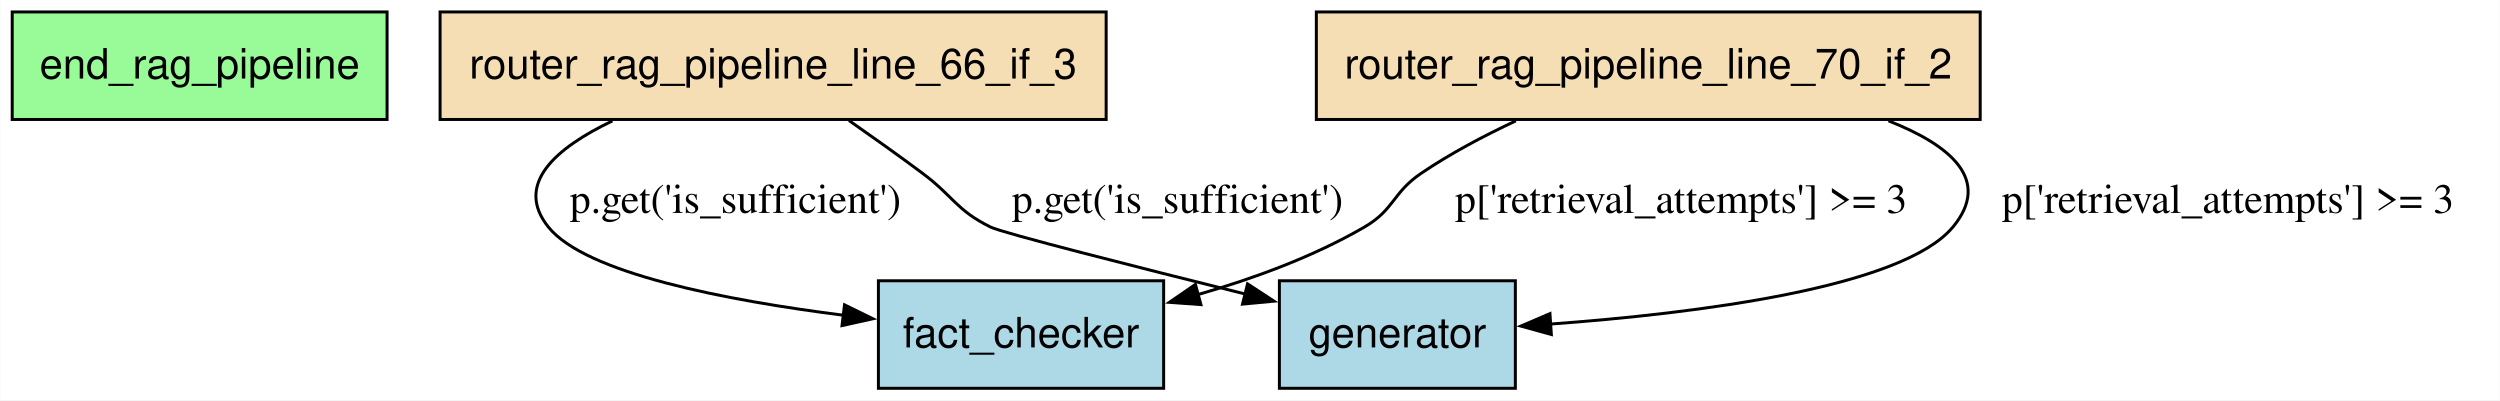
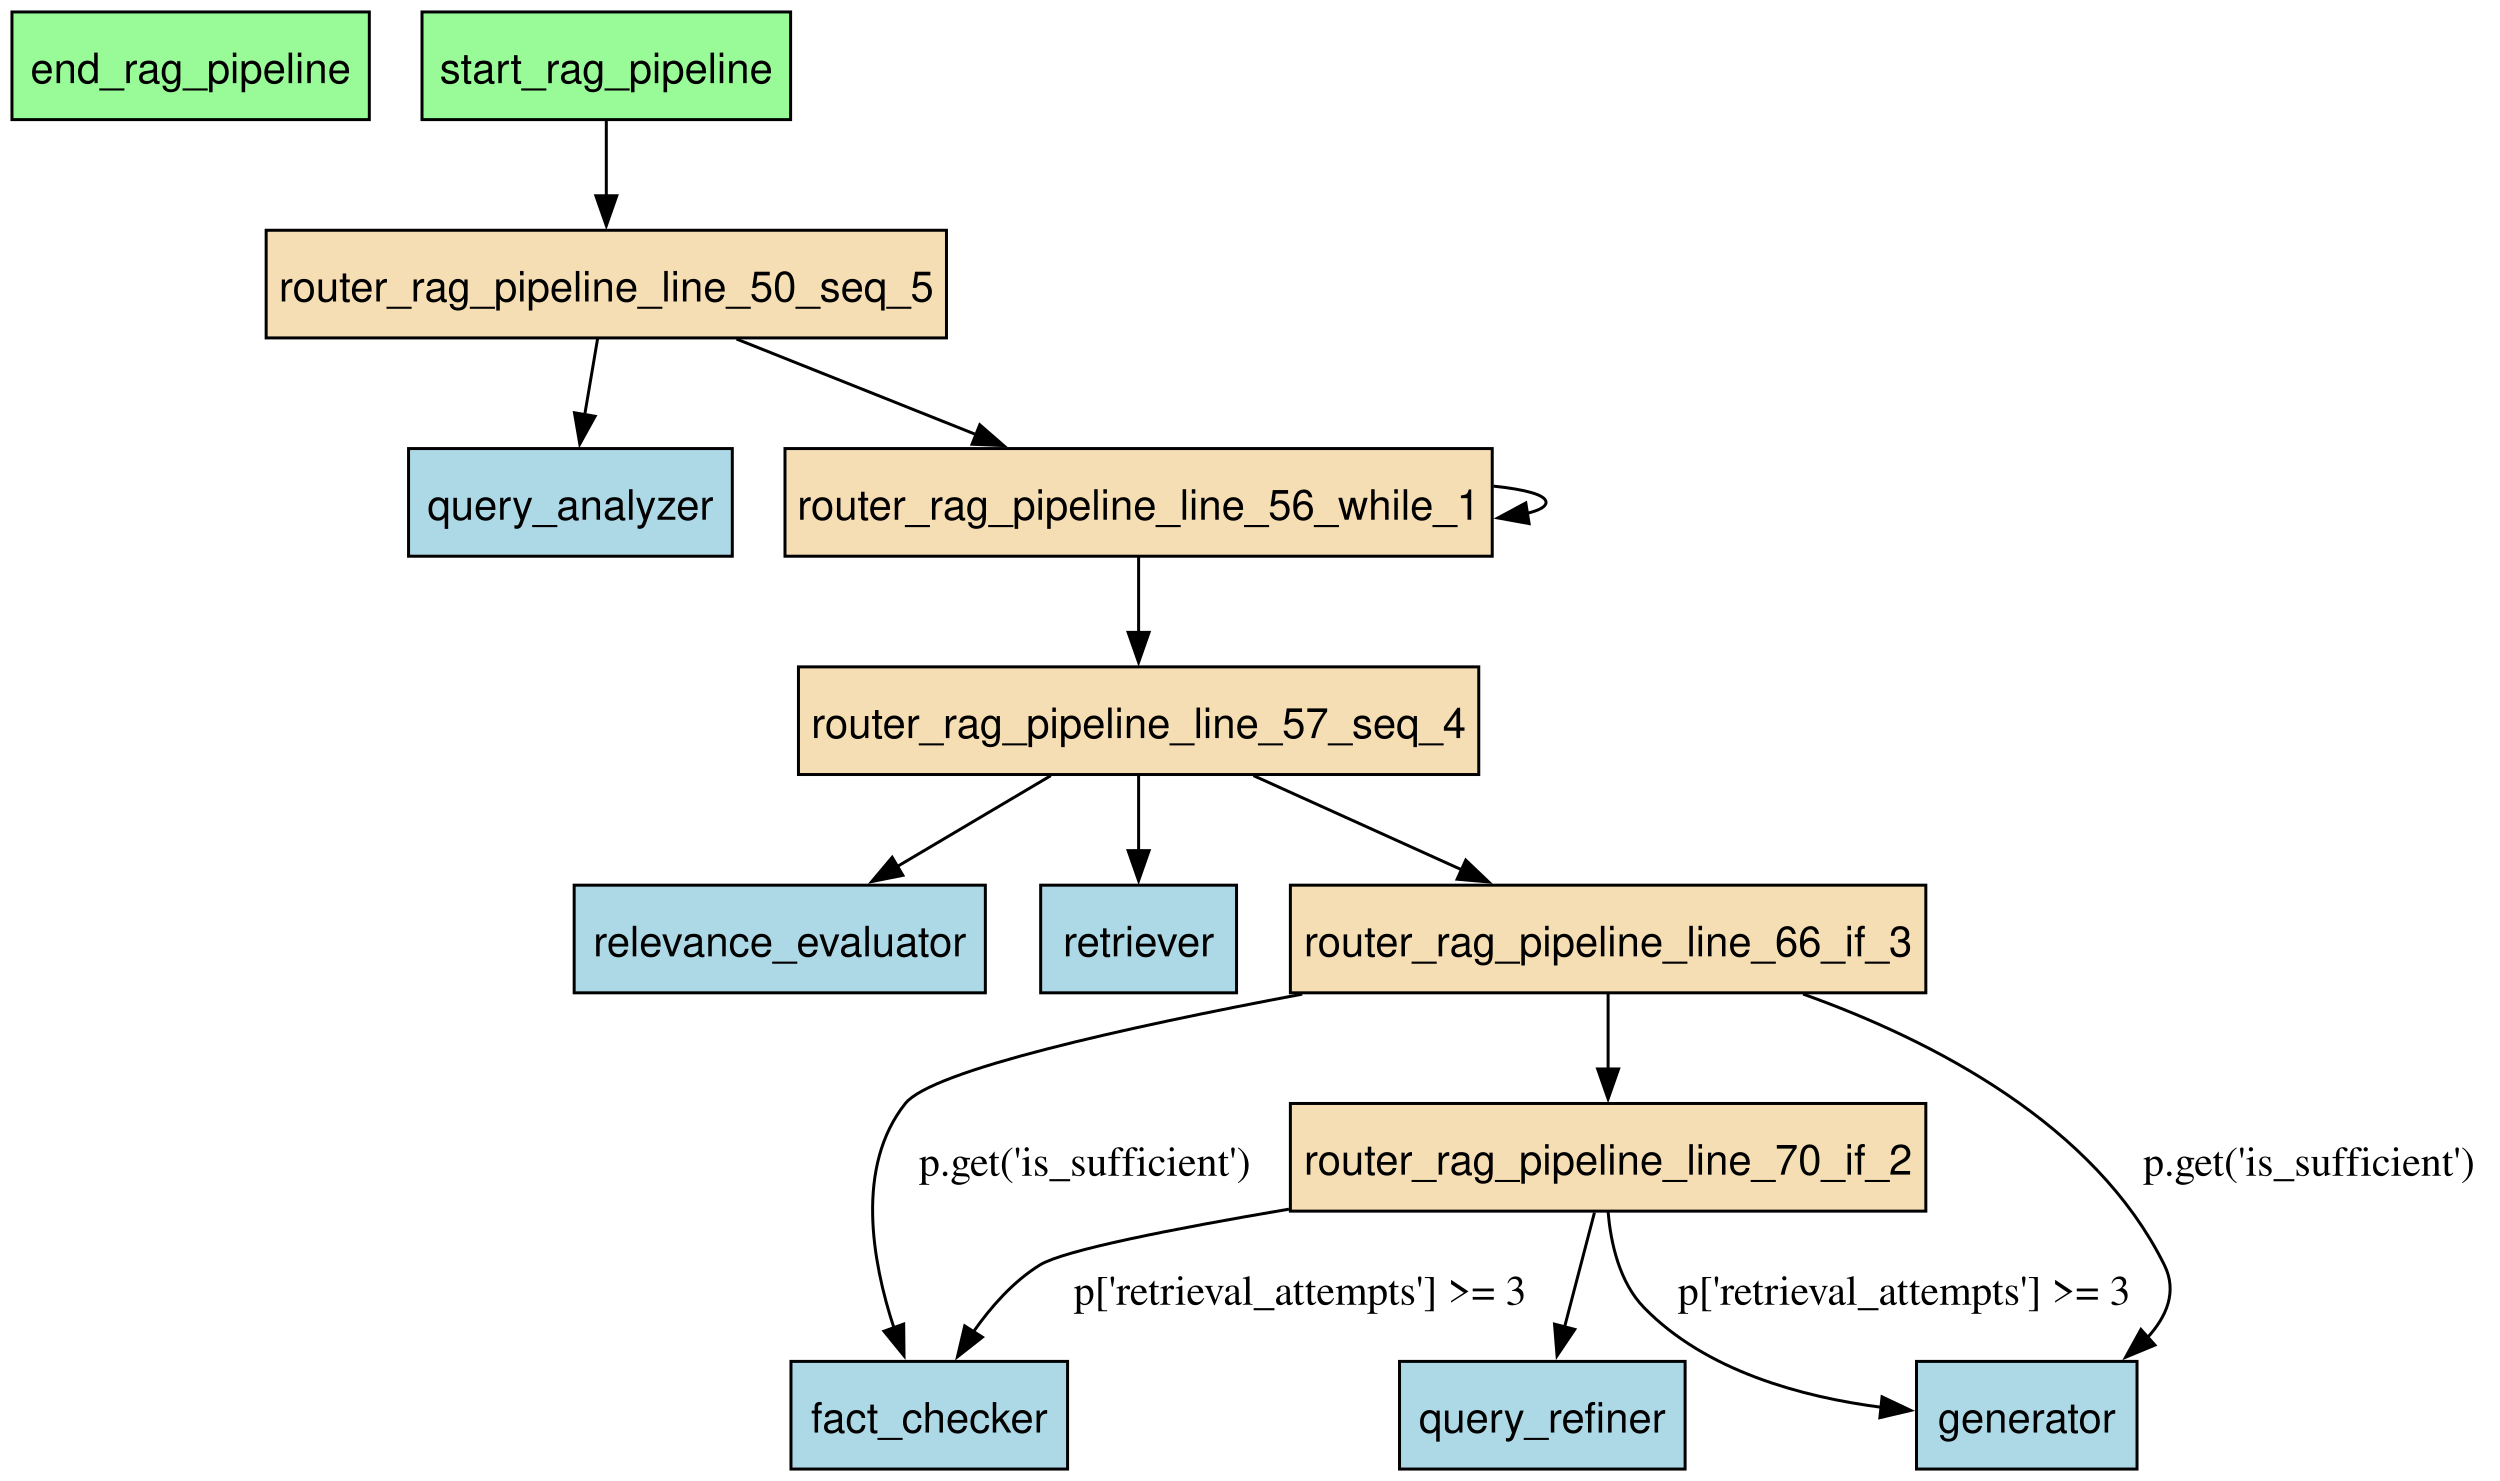
- <svg xmlns="http://www.w3.org/2000/svg" width="837pt" height="134pt" viewBox="0.00 0.00 836.82 134.00">
-   <g id="graph0" class="graph" transform="scale(1 1) rotate(0) translate(4 130)">
-     <polygon fill="white" stroke="none" points="-4,4 -4,-130 832.82,-130 832.82,4 -4,4" />
+ <svg xmlns="http://www.w3.org/2000/svg" width="836pt" height="495pt" viewBox="0.00 0.00 836.00 495.00">
+   <g id="graph0" class="graph" transform="scale(1 1) rotate(0) translate(4 491.25)">
+     <polygon fill="white" stroke="none" points="-4,4 -4,-491.25 832.12,-491.25 832.12,4 -4,4" />
    <g id="node1" class="node">
-       <polygon fill="palegreen" stroke="black" points="125.5,-126 0,-126 0,-90 125.5,-90 125.5,-126" />
-       <text text-anchor="middle" x="62.75" y="-103.7" font-family="Helvetica,sans-Serif" font-size="14.00">end_rag_pipeline</text>
+       <polygon fill="palegreen" stroke="black" points="119.5,-487.25 0,-487.25 0,-451.25 119.5,-451.25 119.5,-487.25" />
+       <text xml:space="preserve" text-anchor="middle" x="59.75" y="-463.45" font-family="Helvetica,sans-Serif" font-size="14.00">end_rag_pipeline</text>
    </g>
    <g id="node2" class="node">
-       <polygon fill="lightblue" stroke="black" points="385.5,-36 290,-36 290,0 385.5,0 385.5,-36" />
-       <text text-anchor="middle" x="337.75" y="-13.7" font-family="Helvetica,sans-Serif" font-size="14.00">fact_checker</text>
+       <polygon fill="lightblue" stroke="black" points="353,-36 260.5,-36 260.5,0 353,0 353,-36" />
+       <text xml:space="preserve" text-anchor="middle" x="306.75" y="-12.2" font-family="Helvetica,sans-Serif" font-size="14.00">fact_checker</text>
    </g>
    <g id="node3" class="node">
-       <polygon fill="lightblue" stroke="black" points="503.25,-36 424.25,-36 424.25,0 503.25,0 503.25,-36" />
-       <text text-anchor="middle" x="463.75" y="-13.7" font-family="Helvetica,sans-Serif" font-size="14.00">generator</text>
+       <polygon fill="lightblue" stroke="black" points="710.62,-36 636.88,-36 636.88,0 710.62,0 710.62,-36" />
+       <text xml:space="preserve" text-anchor="middle" x="673.75" y="-12.2" font-family="Helvetica,sans-Serif" font-size="14.00">generator</text>
    </g>
    <g id="node4" class="node">
-       <polygon fill="wheat" stroke="black" points="366.25,-126 143.25,-126 143.25,-90 366.25,-90 366.25,-126" />
-       <text text-anchor="middle" x="254.75" y="-103.7" font-family="Helvetica,sans-Serif" font-size="14.00">router_rag_pipeline_line_66_if_3</text>
+       <polygon fill="lightblue" stroke="black" points="240.88,-341.25 132.62,-341.25 132.62,-305.25 240.88,-305.25 240.88,-341.25" />
+       <text xml:space="preserve" text-anchor="middle" x="186.75" y="-317.45" font-family="Helvetica,sans-Serif" font-size="14.00">query_analyzer</text>
+     </g>
+     <g id="node5" class="node">
+       <polygon fill="lightblue" stroke="black" points="559.5,-36 464,-36 464,0 559.5,0 559.5,-36" />
+       <text xml:space="preserve" text-anchor="middle" x="511.75" y="-12.2" font-family="Helvetica,sans-Serif" font-size="14.00">query_refiner</text>
+     </g>
+     <g id="node6" class="node">
+       <polygon fill="lightblue" stroke="black" points="325.5,-195.25 188,-195.25 188,-159.25 325.5,-159.25 325.5,-195.25" />
+       <text xml:space="preserve" text-anchor="middle" x="256.75" y="-171.45" font-family="Helvetica,sans-Serif" font-size="14.00">relevance_evaluator</text>
+     </g>
+     <g id="node7" class="node">
+       <polygon fill="lightblue" stroke="black" points="409.5,-195.25 344,-195.25 344,-159.25 409.5,-159.25 409.5,-195.25" />
+       <text xml:space="preserve" text-anchor="middle" x="376.75" y="-171.45" font-family="Helvetica,sans-Serif" font-size="14.00">retriever</text>
+     </g>
+     <g id="node8" class="node">
+       <polygon fill="wheat" stroke="black" points="312.5,-414.25 85,-414.25 85,-378.25 312.5,-378.25 312.5,-414.25" />
+       <text xml:space="preserve" text-anchor="middle" x="198.75" y="-390.45" font-family="Helvetica,sans-Serif" font-size="14.00">router_rag_pipeline_line_50_seq_5</text>
+     </g>
+     <g id="edge13" class="edge">
+       <path fill="none" stroke="black" d="M195.85,-378.06C194.55,-370.39 192.99,-361.14 191.52,-352.49" />
+       <polygon fill="black" stroke="black" points="195,-352.05 189.88,-342.77 188.1,-353.21 195,-352.05" />
+     </g>
+     <g id="node9" class="node">
+       <polygon fill="wheat" stroke="black" points="495,-341.25 258.5,-341.25 258.5,-305.25 495,-305.25 495,-341.25" />
+       <text xml:space="preserve" text-anchor="middle" x="376.75" y="-317.45" font-family="Helvetica,sans-Serif" font-size="14.00">router_rag_pipeline_line_56_while_1</text>
+     </g>
+     <g id="edge14" class="edge">
+       <path fill="none" stroke="black" d="M242.29,-377.88C266.54,-368.21 296.93,-356.09 322.69,-345.81" />
+       <polygon fill="black" stroke="black" points="323.64,-349.2 331.63,-342.25 321.05,-342.7 323.64,-349.2" />
+     </g>
+     <g id="edge12" class="edge">
+       <path fill="none" stroke="black" d="M495.41,-328.69C506.21,-327.56 513,-325.75 513,-323.25 513,-321.81 510.73,-320.59 506.73,-319.61" />
+       <polygon fill="black" stroke="black" points="507.33,-316.16 496.91,-318.05 506.23,-323.07 507.33,-316.16" />
+     </g>
+     <g id="node10" class="node">
+       <polygon fill="wheat" stroke="black" points="490.5,-268.25 263,-268.25 263,-232.25 490.5,-232.25 490.5,-268.25" />
+       <text xml:space="preserve" text-anchor="middle" x="376.75" y="-244.45" font-family="Helvetica,sans-Serif" font-size="14.00">router_rag_pipeline_line_57_seq_4</text>
+     </g>
+     <g id="edge11" class="edge">
+       <path fill="none" stroke="black" d="M376.75,-305.06C376.75,-297.48 376.75,-288.35 376.75,-279.79" />
+       <polygon fill="black" stroke="black" points="380.25,-279.79 376.75,-269.79 373.25,-279.79 380.25,-279.79" />
+     </g>
+     <g id="edge9" class="edge">
+       <path fill="none" stroke="black" d="M347.39,-231.88C331.85,-222.68 312.55,-211.27 295.77,-201.33" />
+       <polygon fill="black" stroke="black" points="297.91,-198.54 287.52,-196.46 294.34,-204.56 297.91,-198.54" />
+     </g>
+     <g id="edge8" class="edge">
+       <path fill="none" stroke="black" d="M376.75,-232.06C376.75,-224.48 376.75,-215.35 376.75,-206.79" />
+       <polygon fill="black" stroke="black" points="380.25,-206.79 376.75,-196.79 373.25,-206.79 380.25,-206.79" />
+     </g>
+     <g id="node11" class="node">
+       <polygon fill="wheat" stroke="black" points="640,-195.25 427.5,-195.25 427.5,-159.25 640,-159.25 640,-195.25" />
+       <text xml:space="preserve" text-anchor="middle" x="533.75" y="-171.45" font-family="Helvetica,sans-Serif" font-size="14.00">router_rag_pipeline_line_66_if_3</text>
+     </g>
+     <g id="edge10" class="edge">
+       <path fill="none" stroke="black" d="M415.16,-231.88C436.16,-222.38 462.4,-210.52 484.85,-200.36" />
+       <polygon fill="black" stroke="black" points="486.15,-203.62 493.82,-196.31 483.26,-197.24 486.15,-203.62" />
+     </g>
+     <g id="edge7" class="edge">
+       <path fill="none" stroke="black" d="M431.45,-158.81C372.18,-147.66 307.53,-133.28 298.75,-122.25 282.08,-101.31 287.5,-69.82 294.96,-47.12" />
+       <polygon fill="black" stroke="black" points="298.19,-48.48 298.3,-37.88 291.61,-46.1 298.19,-48.48" />
+       <text xml:space="preserve" text-anchor="middle" x="358.75" y="-98.08" font-family="Times,serif" font-size="14.00">p.get('is_sufficient')</text>
+     </g>
+     <g id="edge6" class="edge">
+       <path fill="none" stroke="black" d="M598.94,-158.84C642.7,-143.19 696.45,-115.25 719.75,-68.25 724.14,-59.4 720.63,-51.03 713.95,-43.78" />
+       <polygon fill="black" stroke="black" points="716.6,-41.46 706.81,-37.4 711.93,-46.68 716.6,-41.46" />
+       <text xml:space="preserve" text-anchor="middle" x="768.12" y="-98.08" font-family="Times,serif" font-size="14.00">p.get('is_sufficient')</text>
+     </g>
+     <g id="node12" class="node">
+       <polygon fill="wheat" stroke="black" points="640,-122.25 427.5,-122.25 427.5,-86.25 640,-86.25 640,-122.25" />
+       <text xml:space="preserve" text-anchor="middle" x="533.75" y="-98.45" font-family="Helvetica,sans-Serif" font-size="14.00">router_rag_pipeline_line_70_if_2</text>
+     </g>
+     <g id="edge5" class="edge">
+       <path fill="none" stroke="black" d="M533.75,-159.06C533.75,-151.48 533.75,-142.35 533.75,-133.79" />
+       <polygon fill="black" stroke="black" points="537.25,-133.79 533.75,-123.79 530.25,-133.79 537.25,-133.79" />
    </g>
    <g id="edge4" class="edge">
-       <path fill="none" stroke="black" d="M200.94,-89.52C182.01,-80.48 167.99,-68.33 179.5,-54 191.95,-38.49 238.92,-29.44 278.47,-24.44" />
-       <polygon fill="black" stroke="black" points="278.65,-27.94 288.16,-23.28 277.82,-20.99 278.65,-27.94" />
-       <text text-anchor="middle" x="242.12" y="-58.7" font-family="Times,serif" font-size="14.00">p.get('is_sufficient')</text>
+       <path fill="none" stroke="black" d="M427.02,-86.91C388.1,-80.31 351.63,-73.13 343.75,-68.25 334.86,-62.75 327.37,-54.27 321.5,-45.88" />
+       <polygon fill="black" stroke="black" points="324.51,-44.1 316.18,-37.55 318.61,-47.86 324.51,-44.1" />
+       <text xml:space="preserve" text-anchor="middle" x="430.75" y="-54.95" font-family="Times,serif" font-size="14.00">p['retrieval_attempts'] &gt;= 3</text>
    </g>
    <g id="edge3" class="edge">
-       <path fill="none" stroke="black" d="M280.14,-89.66C288.09,-84.11 296.85,-77.89 304.75,-72 315.09,-64.3 315.95,-59.73 327.5,-54 331.53,-52 376.12,-40.69 413.2,-31.46" />
-       <polygon fill="black" stroke="black" points="413.59,-34.97 422.45,-29.17 411.9,-28.18 413.59,-34.97" />
-       <text text-anchor="middle" x="390.12" y="-58.7" font-family="Times,serif" font-size="14.00">p.get('is_sufficient')</text>
-     </g>
-     <g id="node5" class="node">
-       <polygon fill="wheat" stroke="black" points="658.88,-126 436.62,-126 436.62,-90 658.88,-90 658.88,-126" />
-       <text text-anchor="middle" x="547.75" y="-103.7" font-family="Helvetica,sans-Serif" font-size="14.00">router_rag_pipeline_line_70_if_2</text>
+       <path fill="none" stroke="black" d="M533.73,-86.12C534.63,-75.55 537.53,-62.45 545.75,-54 566.34,-32.83 598.4,-24.08 625.29,-20.63" />
+       <polygon fill="black" stroke="black" points="625.36,-24.14 634.94,-19.61 624.63,-17.18 625.36,-24.14" />
+       <text xml:space="preserve" text-anchor="middle" x="632.75" y="-54.95" font-family="Times,serif" font-size="14.00">p['retrieval_attempts'] &gt;= 3</text>
    </g>
    <g id="edge2" class="edge">
-       <path fill="none" stroke="black" d="M503.42,-89.54C492.68,-84.52 481.49,-78.59 471.75,-72 462.12,-65.48 462.8,-59.85 452.75,-54 435.71,-44.09 415.6,-36.73 396.99,-31.38" />
-       <polygon fill="black" stroke="black" points="397.98,-28.02 387.41,-28.78 396.14,-34.78 397.98,-28.02" />
-       <text text-anchor="middle" x="558.75" y="-58.7" font-family="Times,serif" font-size="14.00">p['retrieval_attempts'] &gt;= 3</text>
+       <path fill="none" stroke="black" d="M529.19,-85.79C526.3,-74.72 522.49,-60.14 519.17,-47.43" />
+       <polygon fill="black" stroke="black" points="522.6,-46.69 516.68,-37.9 515.83,-48.46 522.6,-46.69" />
+     </g>
+     <g id="node13" class="node">
+       <polygon fill="palegreen" stroke="black" points="260.38,-487.25 137.12,-487.25 137.12,-451.25 260.38,-451.25 260.38,-487.25" />
+       <text xml:space="preserve" text-anchor="middle" x="198.75" y="-463.45" font-family="Helvetica,sans-Serif" font-size="14.00">start_rag_pipeline</text>
    </g>
    <g id="edge1" class="edge">
-       <path fill="none" stroke="black" d="M628.18,-89.55C649.19,-81.26 662.74,-69.67 649.75,-54 632.9,-33.69 563.97,-25.09 514.95,-21.5" />
-       <polygon fill="black" stroke="black" points="515.3,-18.01 505.09,-20.83 514.83,-25 515.3,-18.01" />
-       <text text-anchor="middle" x="741.82" y="-58.7" font-family="Times,serif" font-size="14.00">p['retrieval_attempts'] &gt;= 3</text>
+       <path fill="none" stroke="black" d="M198.75,-451.06C198.75,-443.48 198.75,-434.35 198.75,-425.79" />
+       <polygon fill="black" stroke="black" points="202.25,-425.79 198.75,-415.79 195.25,-425.79 202.25,-425.79" />
    </g>
  </g>
</svg>
